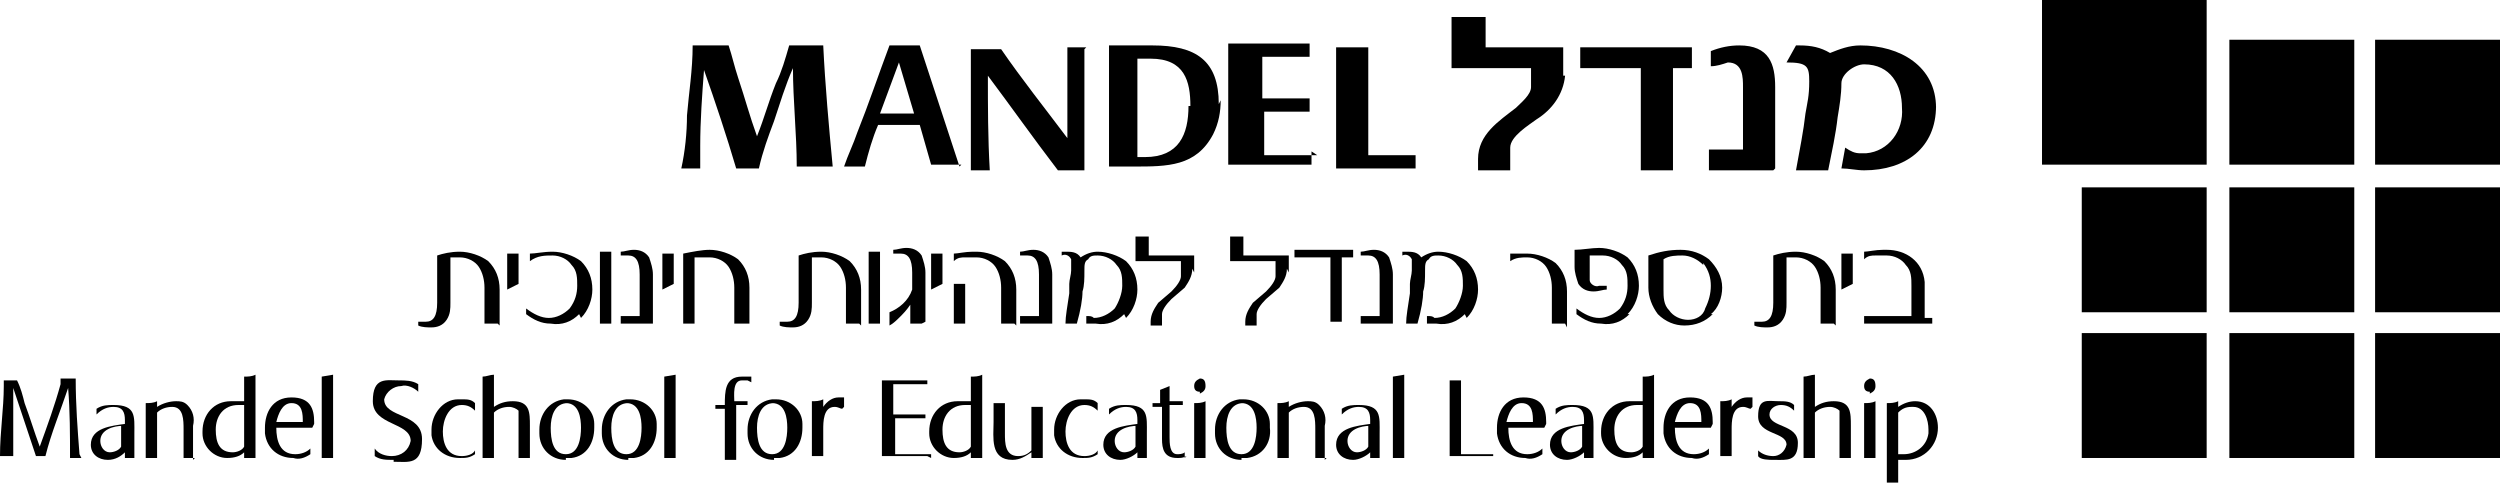
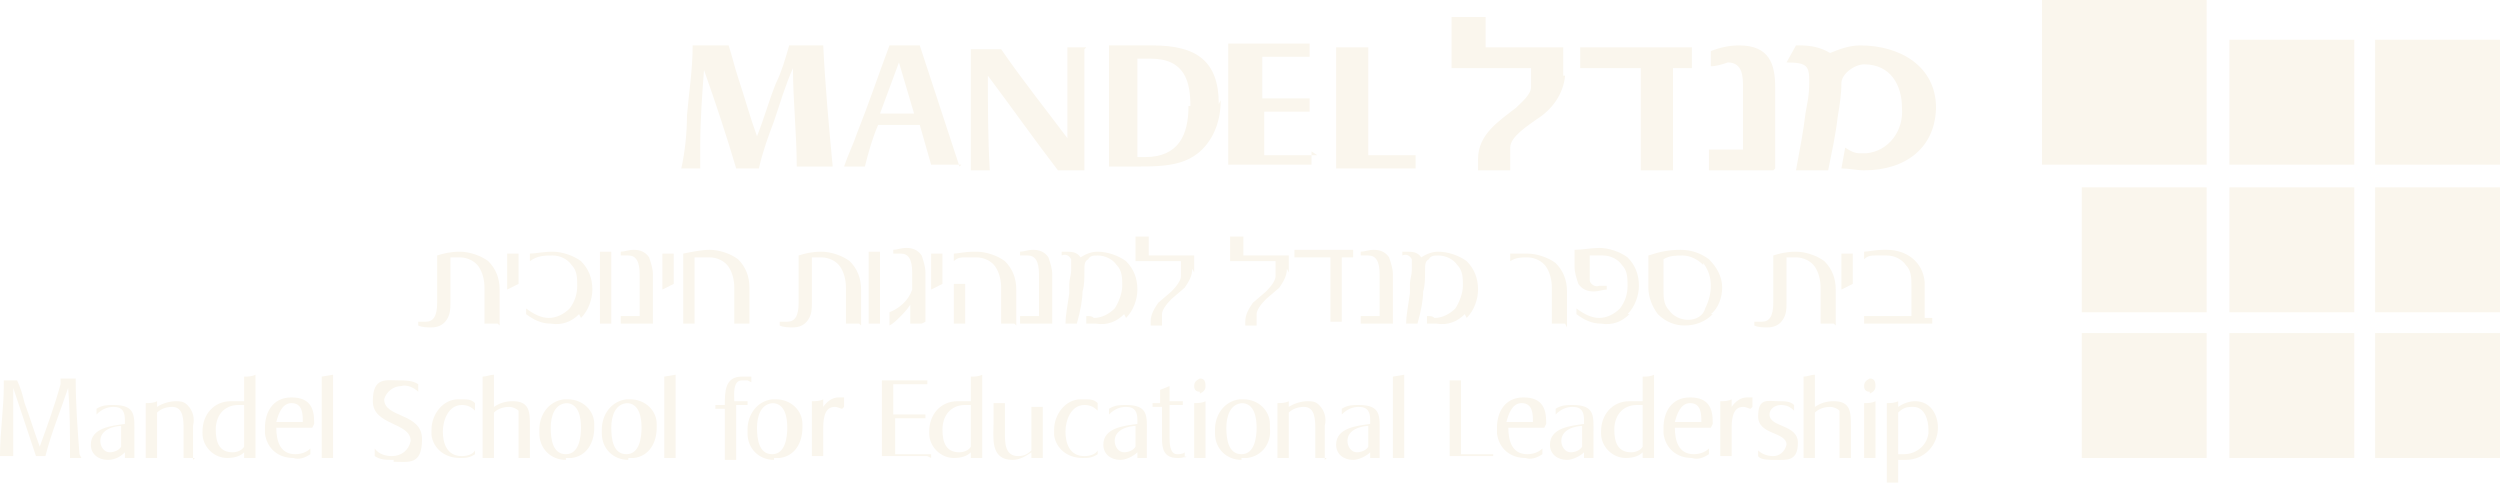
<svg xmlns="http://www.w3.org/2000/svg" version="1.1" viewBox="0 0 132.1 25.6">
  <defs>
-     
+     <style>.cls-1,.cls-2{fill:#faf6ed}</style>
  </defs>
  <g>
    <g id="Layer_1">
      <g id="MSEL_logo_variations_1_-02">
        <g id="Group_490">
          <g id="Group_487">
            <rect id="Rectangle_77" class="cls-1" x="117.8" y="2.1" width="6.6" height="6.6" />
            <rect id="Rectangle_78" class="cls-1" x="117.8" y="9.9" width="6.6" height="6.6" />
            <rect id="Rectangle_79" class="cls-1" x="117.8" y="17.6" width="6.6" height="6.6" />
          </g>
          <rect id="Rectangle_80" class="cls-1" x="107.9" y="0" width="8.7" height="8.7" />
          <g id="Group_488">
            <rect id="Rectangle_81" class="cls-1" x="110" y="9.9" width="6.6" height="6.6" />
            <rect id="Rectangle_82" class="cls-1" x="110" y="17.6" width="6.6" height="6.6" />
          </g>
          <g id="Group_489">
            <rect id="Rectangle_83" class="cls-1" x="125.5" y="2.1" width="6.6" height="6.6" />
            <rect id="Rectangle_84" class="cls-1" x="125.5" y="9.9" width="6.6" height="6.6" />
            <rect id="Rectangle_85" class="cls-1" x="125.5" y="17.6" width="6.6" height="6.6" />
          </g>
        </g>
        <g id="Group_493">
          <g id="Group_491">
            <path id="Path_680" class="cls-2" d="M44,8.8c-.2-2.1-.4-4.3-.5-6.4h0s-1.8,0-1.8,0h0c-.2.7-.4,1.4-.7,2-.4,1-.6,1.8-1,2.8-.4-1.1-.6-1.9-1-3.1-.2-.6-.3-1.1-.5-1.7h0s-1.9,0-1.9,0h0c0,1.3-.2,2.5-.3,3.7,0,.9-.1,1.9-.3,2.8h0c0,0,1,0,1,0h0c0-.4,0-.8,0-1.2,0-1.3.1-2.7.2-4,.6,1.7,1.2,3.5,1.7,5.2h0c0,0,1.2,0,1.2,0h0c.2-.9.5-1.7.8-2.5.3-.9.6-1.9,1-2.8,0,1.7.2,3.5.2,5.2h0c0,0,1.6,0,1.6,0h0c0,0,0,0,0,0Z" />
            <path id="Path_681" class="cls-2" d="M57.4,2.5h0s-1,0-1,0h0c0,.6,0,1.2,0,1.8,0,.9,0,1.7,0,2.6v.4c-1.2-1.6-2.4-3.1-3.5-4.7h0s-1.6,0-1.6,0h0c0,.8,0,1.5,0,2.3,0,1.4,0,2.8,0,4.1h0c0,0,1,0,1,0h0c-.1-1.7-.1-3.4-.1-5,1.2,1.6,2.4,3.3,3.7,5h0s1.4,0,1.4,0h0c0-.7,0-1.4,0-2s0-1.3,0-1.9,0-1.7,0-2.5h0Z" />
            <path id="Path_682" class="cls-2" d="M64.4,5.5c0-2.3-1.2-3.1-3.5-3.1s-1.5,0-2.3,0h0c0,1.8,0,3.7,0,5.6s0,.6,0,.8h0c0,0,1.3,0,1.3,0,1.8,0,3.3,0,4.2-1.7.3-.6.4-1.2.4-1.8h0ZM62.8,5.6c0,1.5-.5,2.7-2.3,2.7s-.3,0-.4,0c0-.3,0-.5,0-.8,0-1.3,0-2.5,0-3.8v-.6c.2,0,.5,0,.7,0,1.8,0,2.1,1.2,2.1,2.5h0Z" />
            <path id="Path_683" class="cls-2" d="M69.6,8.2h0c-.8,0-1.7,0-2.5,0h-.3c0-.6,0-1.1,0-1.7v-.6h.2c.7,0,1.5,0,2.2,0h0c0-.3,0-.5,0-.7h0c-.8,0-1.7,0-2.5,0,0-.8,0-1.4,0-2.2h.9c.5,0,1.1,0,1.6,0h0c0-.1,0-.6,0-.7h-4.3c0,1,0,1.9,0,2.9v2.1c0,.5,0,.9,0,1.4h0c0,0,4.4,0,4.4,0h0c0,0,0-.7,0-.7h0Z" />
            <path id="Path_684" class="cls-2" d="M74.9,8.2h0c-.7,0-1.4,0-2.1,0h-.5c0-.4,0-.6,0-1,0-.8,0-1.6,0-2.4s0-1.6,0-2.3h0c0,0-1.7,0-1.7,0,0,.9,0,1.9,0,2.8v2.7c0,.3,0,.6,0,.9h0c0,0,4.2,0,4.2,0h0c0-.2,0-.6,0-.7h0Z" />
            <path id="Path_685" class="cls-2" d="M48.3,6c-.2,0-1.4,0-1.8,0l1-2.7.8,2.7ZM50.7,8.8c-.7-2.1-1.4-4.3-2.1-6.4h0s-1.6,0-1.6,0h0c-.6,1.6-1.1,3.1-1.7,4.6-.2.6-.5,1.2-.7,1.8h0c0,0,1.1,0,1.1,0h0c.2-.8.4-1.5.7-2.2.4,0,.7,0,1.1,0s.7,0,1.1,0c.2.7.4,1.4.6,2.1h0s1.6,0,1.6,0h0Z" />
          </g>
          <g id="Group_492">
            <path id="Path_686" class="cls-2" d="M82.6,4v-1.5h-4.1V.9h-1.8v2.7h4.2v1c0,.4-.5.8-.8,1.1-.9.7-2,1.4-2,2.7v.6h1.7v-1.2c0-.6,1-1.2,1.4-1.5.8-.5,1.4-1.3,1.5-2.3h0Z" />
            <path id="Path_687" class="cls-2" d="M89.4,3.6v-1.1h-5.9v1.1h3.2v5.4h1.7V3.6h1Z" />
            <path id="Path_688" class="cls-2" d="M93.8,8.9v-4.3c0-1.2-.3-2.2-1.9-2.2-.5,0-1,.1-1.5.3v.8c.3,0,.6-.1.9-.2.8,0,.8.8.8,1.3v3.3h-1.8v1.1s3.4,0,3.4,0Z" />
            <path id="Path_689" class="cls-2" d="M102.3,5.7c0-2.2-1.9-3.3-4-3.3-.6,0-1.1.2-1.6.4-.5-.3-1-.4-1.6-.4h-.2l-.5.9c1.1,0,1.2.2,1.2,1s-.1,1.1-.2,1.7c-.1.9-.3,1.9-.5,3h1.7c.2-1,.4-1.9.5-2.8.1-.6.2-1.2.2-1.8,0-.5.7-1,1.2-1,1.4,0,2,1.1,2,2.3.1,1.2-.7,2.3-1.9,2.4,0,0-.2,0-.3,0-.3,0-.5-.1-.8-.3l-.2,1.1c.4,0,.8.1,1.2.1,2.2,0,3.8-1.2,3.8-3.4h0Z" />
          </g>
        </g>
        <g id="Group_494">
          <path id="Path_690" class="cls-1" d="M26.3,17.1h-.7v-1.9c0-.4-.1-.8-.3-1.1-.2-.3-.6-.5-1-.5-.2,0-.3,0-.5,0v2.4c0,.3,0,.6-.2.9-.2.3-.5.4-.8.4-.2,0-.5,0-.7-.1v-.2c.1,0,.2,0,.4,0,.4,0,.6-.3.6-1v-2.5c.3-.1.7-.2,1.2-.2.5,0,1.1.2,1.5.5.4.4.6.9.6,1.5v1.9h0Z" />
          <path id="Path_691" class="cls-1" d="M27.4,15l-.6.3v-1.9h.6v1.7Z" />
          <path id="Path_692" class="cls-1" d="M30.6,16.6c-.4.4-.9.6-1.5.5-.5,0-.9-.2-1.3-.5v-.3c.4.3.8.5,1.2.5.4,0,.8-.2,1.1-.5.3-.4.4-.8.4-1.2,0-.4,0-.8-.3-1.1-.2-.3-.6-.5-1-.5-.4,0-.8,0-1.2.3v-.4c.3,0,.7-.1,1.2-.1.5,0,1.1.2,1.5.5.4.4.6.9.6,1.5,0,.5-.2,1.1-.6,1.5h0Z" />
          <path id="Path_693" class="cls-1" d="M34.5,17.1h-1.7v-.4h1v-2.2c0-.7-.2-1-.6-1,0,0,0,0-.4,0v-.2c.2,0,.4-.1.7-.1.3,0,.6.1.8.4.1.3.2.6.2.9v2.6h0Z" />
          <path id="Path_694" class="cls-1" d="M35.6,15l-.6.3v-1.9h.6v1.7Z" />
          <path id="Path_695" class="cls-1" d="M39.5,17.1h-.7v-1.9c0-.4-.1-.8-.3-1.1-.2-.3-.6-.5-1-.5-.3,0-.5,0-.8,0v3.5h-.6v-3.7c.5-.1,1-.2,1.4-.2.5,0,1.1.2,1.5.5.4.4.6.9.6,1.5v1.9Z" />
          <path id="Path_696" class="cls-1" d="M45.4,17.1h-.7v-1.9c0-.4-.1-.8-.3-1.1-.2-.3-.6-.5-1-.5-.2,0-.3,0-.5,0v2.4c0,.3,0,.6-.2.9-.2.3-.5.4-.8.4-.2,0-.5,0-.7-.1v-.2c.1,0,.2,0,.4,0,.4,0,.6-.3.6-1v-2.5c.3-.1.7-.2,1.2-.2.5,0,1.1.2,1.5.5.4.4.6.9.6,1.5v1.9h0Z" />
          <path id="Path_697" class="cls-1" d="M46.5,17.1h-.6v-3.8h.6v3.8Z" />
          <path id="Path_698" class="cls-1" d="M32.3,17.1h-.6v-3.8h.6v3.8Z" />
          <path id="Path_699" class="cls-1" d="M48.7,17.1h-.6v-1h0s0,0,0,0c-.2.3-.4.5-.5.6-.2.2-.4.4-.6.5v-.7c.5-.2,1-.6,1.2-1.2v-.9c0-.7-.2-1-.6-1,0,0,0,0-.4,0v-.2c.2,0,.4-.1.7-.1.3,0,.6.1.8.4.1.3.2.6.2.9v2.6h0Z" />
          <path id="Path_700" class="cls-1" d="M49.8,15l-.6.3v-1.9h.6v1.7Z" />
          <path id="Path_701" class="cls-1" d="M53.6,17.1h-.7v-1.9c0-.4-.1-.8-.3-1.1-.2-.3-.6-.5-1-.5-.2,0-.4,0-.6,0-.2,0-.4,0-.6.2v-.4c.2,0,.6-.1,1-.1h.2c.5,0,1.1.2,1.5.5.4.4.6.9.6,1.5v1.9h0ZM51,17.1h-.6v-2.1h.6v2.1Z" />
          <path id="Path_702" class="cls-1" d="M55.6,17.1h-1.7v-.4h1v-2.2c0-.7-.2-1-.6-1,0,0,0,0-.4,0v-.2c.2,0,.4-.1.7-.1.3,0,.6.1.8.4.1.3.2.6.2.9v2.6h0Z" />
          <path id="Path_703" class="cls-1" d="M59.4,16.6c-.4.4-.9.6-1.5.5-.2,0-.3,0-.5,0v-.4c.2,0,.3,0,.4.1.4,0,.8-.2,1.1-.5.2-.3.4-.8.4-1.2,0-.4,0-.8-.3-1.1-.2-.3-.6-.5-1-.5-.2,0-.4,0-.5.2-.2.1-.2.3-.2.6,0,.4,0,.8-.1,1.1,0,.4-.1,1-.3,1.7h-.6c0-.4.1-.9.2-1.6v-.5c0-.2.1-.5.1-.7,0-.2,0-.4,0-.6-.1-.2-.3-.3-.5-.2v-.2h.2c.3,0,.6,0,.8.3.3-.2.6-.3.9-.3.5,0,1.1.2,1.5.5.4.4.6.9.6,1.5,0,.5-.2,1.1-.6,1.5h0Z" />
          <path id="Path_704" class="cls-1" d="M63,14.2c0,.4-.2.7-.4,1l-.7.6c-.3.3-.5.6-.5.8v.6h-.6v-.2c0-.4.2-.7.4-1l.7-.6c.3-.3.5-.6.5-.8v-.8h-2.4v-1.3h.7v1h2.4v.9h0Z" />
          <path id="Path_705" class="cls-1" d="M68,14.2c0,.4-.2.7-.4,1l-.7.6c-.3.3-.5.6-.5.8v.6h-.6v-.2c0-.4.2-.7.4-1l.7-.6c.3-.3.5-.6.5-.8v-.8h-2.4v-1.3h.7v1h2.4v.9h0Z" />
          <path id="Path_706" class="cls-1" d="M71.5,13.6h-.6v3.4h-.6v-3.4h-1.9v-.4h3.1v.4Z" />
          <path id="Path_707" class="cls-1" d="M73.6,17.1h-1.7v-.4h1v-2.2c0-.7-.2-1-.6-1,0,0,0,0-.4,0v-.2c.2,0,.4-.1.7-.1.3,0,.6.1.8.4.1.3.2.6.2.9v2.6h0Z" />
          <path id="Path_708" class="cls-1" d="M77.4,16.6c-.4.4-.9.6-1.5.5-.2,0-.3,0-.5,0v-.4c.2,0,.3,0,.4.1.4,0,.8-.2,1.1-.5.2-.3.4-.8.4-1.2,0-.4,0-.8-.3-1.1-.2-.3-.6-.5-1-.5-.2,0-.4,0-.5.2-.2.1-.2.3-.2.6,0,.4,0,.8-.1,1.1,0,.4-.1,1-.3,1.7h-.6c0-.4.1-.9.2-1.6v-.5c0-.2.1-.5.1-.7,0-.2,0-.4,0-.6-.1-.2-.3-.3-.5-.2v-.2h.2c.3,0,.6,0,.8.3.3-.2.6-.3.9-.3.5,0,1.1.2,1.5.5.4.4.6.9.6,1.5,0,.5-.2,1.1-.6,1.5h0Z" />
          <path id="Path_709" class="cls-1" d="M82.7,17.1h-.7v-1.9c0-.4-.1-.8-.3-1.1-.2-.3-.6-.5-1-.5-.3,0-.6,0-.9.2v-.4c-.1,0,.2,0,.2,0,.2,0,.3,0,.5,0h.2c.5,0,1.1.2,1.5.5.4.4.6.9.6,1.5v1.9h0Z" />
          <path id="Path_710" class="cls-1" d="M86.1,16.6c-.4.4-.9.6-1.5.5-.5,0-.9-.2-1.3-.5v-.3c.4.3.8.5,1.2.5.4,0,.8-.2,1.1-.5.3-.4.4-.8.4-1.2,0-.4,0-.8-.3-1.1-.2-.3-.6-.5-1-.5-.2,0-.5,0-.7,0v.6c0,.2,0,.5,0,.7,0,.2.3.4.5.3,0,0,0,0,.4,0v.2c-.2,0-.4.1-.7.1-.3,0-.6-.1-.8-.4-.1-.3-.2-.6-.2-.9v-.9c.4,0,.9-.1,1.3-.1.5,0,1.1.2,1.5.5.4.4.6.9.6,1.5,0,.5-.2,1.1-.6,1.5Z" />
          <path id="Path_711" class="cls-1" d="M90.5,16.6c-.4.4-.9.6-1.5.6-.5,0-1-.2-1.4-.6-.3-.4-.5-.9-.5-1.4v-1.7c.6-.2,1.1-.3,1.7-.3.6,0,1.1.2,1.5.5.4.4.7.9.7,1.5,0,.5-.2,1.1-.6,1.4h0ZM90,14c-.3-.3-.7-.5-1.1-.5-.3,0-.7,0-1,.2v1.6c0,.4,0,.8.3,1.1.2.3.6.5,1,.5.4,0,.8-.2.9-.6.2-.4.3-.8.3-1.2,0-.4-.1-.8-.4-1.2h0Z" />
          <path id="Path_712" class="cls-1" d="M96.9,17.1h-.7v-1.9c0-.4-.1-.8-.3-1.1-.2-.3-.6-.5-1-.5-.2,0-.3,0-.5,0v2.4c0,.3,0,.6-.2.9-.2.3-.5.4-.8.4-.2,0-.5,0-.7-.1v-.2c.1,0,.2,0,.4,0,.4,0,.6-.3.6-1v-2.5c.3-.1.7-.2,1.2-.2.5,0,1.1.2,1.5.5.4.4.6.9.6,1.5v1.9h0Z" />
          <path id="Path_713" class="cls-1" d="M97.9,15l-.6.3v-1.9h.6v1.7Z" />
          <path id="Path_714" class="cls-1" d="M102.1,17.1h-3.6v-.4h2.5v-1.6c0-.4,0-.8-.3-1.1-.2-.3-.6-.5-1-.5-.2,0-.4,0-.6,0-.2,0-.4,0-.6.2v-.4c.2,0,.6-.1,1-.1h.2c1,0,1.9.6,2,1.7,0,.1,0,.2,0,.3v1.6h.4v.4h0Z" />
        </g>
        <g id="Group_495">
          <path id="Path_715" class="cls-1" d="M4.3,24.2h-.6c0-1.2,0-2.5-.1-3.7-.4,1.2-.9,2.4-1.2,3.6h0s-.5,0-.5,0h0c-.4-1.2-.8-2.4-1.2-3.6,0,.6,0,1.3,0,1.9,0,.6,0,1.1,0,1.7h0s-.3,0-.3,0H0c0-1.3.2-2.5.2-3.7,0-.1,0-.2,0-.3h0s.7,0,.7,0h0c.2.4.3.8.4,1.2.3.8.5,1.5.8,2.3.4-1.1.8-2.2,1.1-3.3v-.3c0,0,.1,0,.1,0h.7c0,1.4.1,2.7.2,4h0s0,0,0,0Z" />
          <path id="Path_716" class="cls-1" d="M7.1,24.2h-.5s0-.3,0-.3c-.2.2-.5.4-.9.4-.5,0-.9-.3-.9-.8,0,0,0,0,0,0,0-.9,1.1-1,1.8-1.1v-.2c0-.4-.1-.7-.6-.7-.3,0-.6.1-.9.4h0c0-.1,0-.2,0-.3h0c.3-.2.6-.2.9-.2,1.2,0,1.1.6,1.1,1.5v.7c0,.3,0,.6,0,.9h0s0,0,0,0ZM6.5,22.5c-.5,0-1.2.2-1.2.8,0,.3.2.6.5.6,0,0,0,0,0,0,.2,0,.5-.1.6-.3,0-.4,0-.8,0-1.1h0Z" />
          <path id="Path_717" class="cls-1" d="M10.3,24.2h-.6c0-.5,0-.8,0-1.1v-.4c0-.5,0-1.2-.6-1.2-.3,0-.6.1-.8.3v1.2c0,.4,0,.8,0,1.2h0s-.6,0-.6,0h0c0-.3,0-.6,0-.9,0-.7,0-1.4,0-2h0c.2,0,.4,0,.6-.1h0c0,.1,0,.2,0,.3.3-.2.7-.3,1-.3.2,0,.4,0,.6.2.3.3.4.7.3,1.1,0,.6,0,1.2,0,1.8h0s0,0,0,0Z" />
          <path id="Path_718" class="cls-1" d="M13.5,24.2h-.6v-.3c-.2.2-.5.3-.9.3-.7,0-1.3-.6-1.3-1.3,0,0,0,0,0-.1,0-.9.6-1.6,1.5-1.6,0,0,.2,0,.3,0,.1,0,.3,0,.4,0h0c0-.5,0-.9,0-1.3h0c.2,0,.4,0,.6-.1h0c0,1,0,1.9,0,2.9,0,.5,0,1,0,1.5h0s0,0,0,0ZM12.9,21.4c0,0-.2,0-.3,0-.8,0-1.2.6-1.2,1.3s.2,1.2.9,1.2c.2,0,.5-.1.6-.3,0-.6,0-1.1,0-1.7s0-.3,0-.5h0Z" />
          <path id="Path_719" class="cls-1" d="M16.5,22.6h-1.9c0,.7.2,1.4,1,1.4.3,0,.6-.1.8-.3h0c0,.1,0,.2,0,.3h0c-.3.2-.6.3-.9.2-.8,0-1.4-.5-1.5-1.3,0,0,0-.2,0-.3,0-.8.4-1.6,1.4-1.6s1.2.6,1.2,1.3h0c0,0,0,.1,0,.1h0ZM15.4,21.3c-.5,0-.7.6-.8,1h1.4c0-.4,0-1-.6-1h0Z" />
          <path id="Path_720" class="cls-1" d="M17.6,24.2h-.6c0-.3,0-.5,0-.7v-1c0-.9,0-1.7,0-2.6h0s.6-.1.6-.1h0v.7c0,1.2,0,2.5,0,3.7h0s0,0,0,0Z" />
          <path id="Path_721" class="cls-1" d="M20.8,24.3c-.4,0-.7,0-1-.2h0c0-.2,0-.3,0-.4h0c.2.3.6.4.9.4.5,0,.9-.3,1-.8,0,0,0,0,0,0,0-1-2-.8-2-2.1s.7-1.1,1.4-1.1c.3,0,.7,0,1,.2h0c0,.2,0,.3,0,.4h0c-.2-.2-.6-.4-.9-.3-.4,0-.8.3-.9.7,0,1,2,.7,2,2.1s-.7,1.2-1.5,1.2h0Z" />
          <path id="Path_722" class="cls-1" d="M25.1,24h0c-.3.2-.5.2-.8.2-.8,0-1.4-.5-1.5-1.2,0,0,0-.2,0-.3,0-.8.6-1.6,1.4-1.6,0,0,.1,0,.2,0,.3,0,.5,0,.7.2h0c0,.2,0,.2,0,.4h0c-.2-.2-.4-.3-.7-.3-.7,0-1,.8-1,1.4s.2,1.3,1,1.3c.3,0,.6-.1.7-.3h0c0,.1,0,.2,0,.3Z" />
          <path id="Path_723" class="cls-1" d="M28,24.2h-.6c0-.3,0-.5,0-.7v-1.1c0-.2,0-.4,0-.5,0,0,0-.2,0-.2-.1-.1-.3-.2-.5-.2-.3,0-.6.1-.8.3,0,.8,0,1.6,0,2.4h0s-.6,0-.6,0h0c0-.4,0-.8,0-1.1,0-.8,0-1.7,0-2.5,0-.2,0-.5,0-.7h0c.2,0,.4-.1.6-.1h0c0,.2,0,.4,0,.6,0,.3,0,.6,0,.9v.2c.3-.2.6-.3,1-.3.9,0,.9.6.9,1.3,0,.6,0,1.2,0,1.8h0s0,0,0,0Z" />
          <path id="Path_724" class="cls-1" d="M29.9,24.3c-.8,0-1.4-.6-1.4-1.4,0,0,0-.1,0-.2,0-.8.5-1.5,1.3-1.6,0,0,.1,0,.2,0,.8,0,1.4.6,1.4,1.3,0,0,0,.1,0,.2,0,.8-.4,1.5-1.2,1.6,0,0-.2,0-.3,0h0ZM30,21.3c-.7,0-.9.7-.9,1.3s.1,1.4.8,1.4.8-.9.8-1.4-.1-1.3-.8-1.3h0Z" />
          <path id="Path_725" class="cls-1" d="M33.2,24.3c-.8,0-1.4-.6-1.4-1.4,0,0,0-.1,0-.2,0-.8.5-1.5,1.3-1.6,0,0,.1,0,.2,0,.8,0,1.4.6,1.4,1.3,0,0,0,.1,0,.2,0,.8-.4,1.5-1.2,1.6,0,0-.2,0-.3,0h0ZM33.2,21.3c-.7,0-.9.7-.9,1.3s.1,1.4.8,1.4.8-.9.8-1.4-.1-1.3-.8-1.3Z" />
          <path id="Path_726" class="cls-1" d="M35.7,24.2h-.6v-1.7c0-.9,0-1.7,0-2.6h0s.6-.1.6-.1h0c0,.2,0,.5,0,.7,0,1.2,0,2.5,0,3.7h0s0,0,0,0Z" />
          <path id="Path_727" class="cls-1" d="M39.5,20.1h0c0,0-.2,0-.3,0-.5,0-.4.8-.4,1.1h0c0,0,.7,0,.7,0h0s0,.2,0,.2h0c-.2,0-.4,0-.6,0v.6c0,.5,0,.9,0,1.4,0,.2,0,.4,0,.7h0c0,.1,0,.2,0,.2h-.6c0-.2,0-.4,0-.6v-2.1h-.5v-.2h0c.2,0,.3,0,.5,0,0-.7,0-1.5.9-1.5.2,0,.3,0,.5,0h0c0,.1,0,.2,0,.3h0Z" />
          <path id="Path_728" class="cls-1" d="M40.9,24.3c-.8,0-1.4-.6-1.4-1.4,0,0,0-.1,0-.2,0-.8.5-1.5,1.3-1.6,0,0,.1,0,.2,0,.8,0,1.4.6,1.4,1.3,0,0,0,.1,0,.2,0,.8-.4,1.5-1.2,1.6,0,0-.2,0-.3,0h0ZM40.9,21.3c-.7,0-.9.7-.9,1.3s.1,1.4.8,1.4.8-.9.8-1.4-.1-1.3-.8-1.3h0Z" />
          <path id="Path_729" class="cls-1" d="M44.5,21.6h0c-.1,0-.2-.1-.4-.1-.6,0-.6.8-.6,1.2s0,1,0,1.4h0s-.6,0-.6,0h0c0-.3,0-.6,0-.9,0-.7,0-1.4,0-2h0c.2,0,.4,0,.6-.1h0v.4c.2-.3.5-.5.8-.5,0,0,.2,0,.3,0h0c0,.2,0,.3,0,.5h0Z" />
          <path id="Path_730" class="cls-1" d="M49,24.1h0s-2.4,0-2.4,0h0v-1c0-1,0-2,0-3h0s.3,0,.3,0c.7,0,1.4,0,2.1,0h0s0,.2,0,.2h0c-.5,0-1,0-1.5,0h-.3c0,.3,0,.7,0,1v.6c.6,0,1.1,0,1.7,0h0s0,.2,0,.2h0c-.2,0-.4,0-.6,0h-.3c-.2,0-.4,0-.7,0v.6c0,.4,0,.8,0,1.3h.3c.5,0,1,0,1.6,0h0s0,.2,0,.2h0Z" />
          <path id="Path_731" class="cls-1" d="M51.9,24.2h-.6v-.3c-.2.2-.5.3-.9.3-.7,0-1.3-.6-1.3-1.3,0,0,0,0,0-.1,0-.9.6-1.6,1.5-1.6,0,0,.2,0,.3,0,.1,0,.2,0,.4,0h0c0-.5,0-.9,0-1.3h0c.2,0,.4,0,.6-.1h0c0,1,0,1.9,0,2.9,0,.5,0,1,0,1.5h0s0,0,0,0ZM51.3,21.4c0,0-.2,0-.3,0-.8,0-1.2.6-1.2,1.3s.2,1.2.9,1.2c.2,0,.5-.1.6-.3,0-.6,0-1.1,0-1.7s0-.3,0-.5h0Z" />
          <path id="Path_732" class="cls-1" d="M55.1,24.2h-.6v-.3c-.3.2-.6.4-1,.4-1.2,0-1-1.2-1-2s0-.7,0-1h0c.2,0,.4,0,.6,0h0c0,.4,0,.7,0,1v.6c0,.5,0,1.2.7,1.2.3,0,.5-.1.7-.3v-.9c0-.5,0-1,0-1.4h0c.2,0,.4,0,.6,0h0c0,.2,0,.4,0,.5v.9c0,.5,0,1,0,1.6h0s0,0,0,0Z" />
          <path id="Path_733" class="cls-1" d="M58,24h0c-.3.2-.5.2-.8.2-.8,0-1.4-.5-1.5-1.2,0,0,0-.2,0-.3,0-.8.6-1.6,1.4-1.6,0,0,.1,0,.2,0,.3,0,.5,0,.7.2h0c0,.2,0,.2,0,.4h0c-.2-.2-.4-.3-.7-.3-.7,0-1,.8-1,1.4s.2,1.3,1,1.3c.3,0,.6-.1.7-.3h0c0,.1,0,.2,0,.3Z" />
          <path id="Path_734" class="cls-1" d="M60.6,24.2h-.5s0-.3,0-.3c-.2.2-.6.4-.9.4-.5,0-.9-.3-.9-.8,0,0,0,0,0,0,0-.9,1.1-1,1.8-1.1v-.2c0-.4-.1-.7-.6-.7-.3,0-.6.1-.9.4h0c0-.1,0-.2,0-.3h0c.3-.2.6-.2.9-.2,1.2,0,1.1.6,1.1,1.5v.7c0,.3,0,.6,0,.9h0s0,0,0,0ZM60.1,22.5c-.5,0-1.2.2-1.2.8,0,.3.2.6.5.6,0,0,0,0,0,0,.2,0,.5-.1.6-.3,0-.4,0-.8,0-1.1h0Z" />
          <path id="Path_735" class="cls-1" d="M62.7,24.1h0c-.2.1-.3.1-.5.1-.7,0-.8-.5-.8-1s0-1.1,0-1.7h0c-.2,0-.3,0-.5,0h0c0,0,0-.2,0-.2h0c0,0,.1,0,.2,0h.2c0-.3,0-.5,0-.7h0s.5-.2.5-.2h0c0,.3,0,.5,0,.8h0c0,0,.7,0,.7,0h0c0,0,0,.2,0,.2h0c-.2,0-.4,0-.7,0,0,.4,0,.8,0,1.3v.4c0,.3,0,.9.4.9.1,0,.3,0,.4-.1h0c0,.1,0,.2,0,.3h0Z" />
          <path id="Path_736" class="cls-1" d="M63.4,20.7c-.2,0-.3-.1-.3-.3,0,0,0,0,0,0,0-.2.1-.3.3-.4,0,0,0,0,0,0,.2,0,.3.1.3.4,0,.2-.1.3-.3.4,0,0,0,0,0,0ZM63.7,24.2h-.6c0-.3,0-.5,0-.8v-.3c0-.6,0-1.2,0-1.8h0c.2,0,.4,0,.6-.1h0c0,.2,0,.4,0,.6v.5c0,.6,0,1.3,0,1.9h0s0,0,0,0Z" />
          <path id="Path_737" class="cls-1" d="M65.6,24.3c-.8,0-1.4-.6-1.4-1.4,0,0,0-.1,0-.2,0-.8.5-1.5,1.3-1.6,0,0,.1,0,.2,0,.8,0,1.4.6,1.4,1.3,0,0,0,.1,0,.2.1.8-.4,1.5-1.2,1.6,0,0-.2,0-.3,0ZM65.7,21.3c-.7,0-.9.7-.9,1.3s.1,1.4.8,1.4.8-.9.8-1.4-.1-1.3-.8-1.3Z" />
          <path id="Path_738" class="cls-1" d="M70.1,24.2h-.6c0-.5,0-.8,0-1.1v-.4c0-.5,0-1.2-.6-1.2-.3,0-.6.1-.8.3v1.2c0,.4,0,.8,0,1.2h0s-.6,0-.6,0h0c0-.3,0-.6,0-.9,0-.7,0-1.4,0-2h0c.2,0,.4,0,.6-.1h0c0,.1,0,.2,0,.3.3-.2.7-.3,1-.3.2,0,.4,0,.6.2.3.3.4.7.3,1.1,0,.6,0,1.2,0,1.8h0s0,0,0,0Z" />
          <path id="Path_739" class="cls-1" d="M72.9,24.2h-.5s0-.3,0-.3c-.2.2-.6.4-.9.4-.5,0-.9-.3-.9-.8,0,0,0,0,0,0,0-.9,1.1-1,1.8-1.1v-.2c0-.4-.1-.7-.6-.7-.3,0-.6.1-.9.4h0c0-.1,0-.2,0-.3h0c.3-.2.6-.2.9-.2,1.2,0,1.1.6,1.1,1.5v.7c0,.3,0,.6,0,.9h0s0,0,0,0ZM72.4,22.5c-.5,0-1.2.2-1.2.8,0,.3.2.6.5.6,0,0,0,0,0,0,.2,0,.5-.1.6-.3,0-.4,0-.8,0-1.1h0Z" />
          <path id="Path_740" class="cls-1" d="M74.2,24.2h-.6v-1.7c0-.9,0-1.7,0-2.6h0s.6-.1.6-.1h0v.7c0,1.2,0,2.5,0,3.7h0s0,0,0,0Z" />
          <path id="Path_741" class="cls-1" d="M78.9,24.1h0c-.2,0-.5,0-.7,0h-1.6c0-.4,0-.8,0-1.2v-.9c0-.6,0-1.3,0-1.9h0s.6,0,.6,0h0c0,.4,0,.7,0,1.1,0,.9,0,1.8,0,2.8.6,0,1.1,0,1.7,0h0c0,.1,0,.2,0,.2Z" />
          <path id="Path_742" class="cls-1" d="M81.6,22.6h-1.9c0,.7.2,1.4,1,1.4.3,0,.6-.1.8-.3h0c0,.1,0,.2,0,.3h0c-.3.2-.6.3-.9.2-.8,0-1.4-.5-1.5-1.3,0,0,0-.2,0-.3,0-.8.4-1.6,1.4-1.6s1.2.6,1.2,1.3h0c0,0,0,.1,0,.1h0ZM80.4,21.3c-.5,0-.7.6-.8,1h1.4c0-.4,0-1-.6-1h0Z" />
          <path id="Path_743" class="cls-1" d="M84.2,24.2h-.5s0-.3,0-.3c-.2.2-.6.4-.9.4-.5,0-.9-.3-.9-.8,0,0,0,0,0,0,0-.9,1.1-1,1.8-1.1v-.2c0-.4-.1-.7-.6-.7-.3,0-.6.1-.9.4h0c0-.1,0-.2,0-.3h0c.3-.2.6-.2.9-.2,1.2,0,1.1.6,1.1,1.5s0,.4,0,.7c0,.3,0,.6,0,.9h0s0,0,0,0ZM83.7,22.5c-.5,0-1.2.2-1.2.8,0,.3.2.6.5.6,0,0,0,0,0,0,.2,0,.5-.1.6-.3,0-.4,0-.8,0-1.1h0Z" />
          <path id="Path_744" class="cls-1" d="M87.4,24.2h-.6v-.3c-.2.2-.5.3-.9.3-.7,0-1.3-.6-1.3-1.3,0,0,0,0,0-.1,0-.9.6-1.6,1.5-1.6,0,0,.2,0,.3,0,.1,0,.2,0,.4,0h0c0-.5,0-.9,0-1.3h0c.2,0,.4,0,.6-.1h0c0,1,0,1.9,0,2.9,0,.5,0,1,0,1.5h0s0,0,0,0ZM86.8,21.4c-.1,0-.2,0-.3,0-.8,0-1.2.6-1.2,1.3s.2,1.2.9,1.2c.2,0,.5-.1.6-.3,0-.6,0-1.1,0-1.7s0-.3,0-.5h0Z" />
          <path id="Path_745" class="cls-1" d="M90.4,22.6h-1.9c0,.7.2,1.4,1,1.4.3,0,.6-.1.8-.3h0c0,.1,0,.2,0,.3h0c-.3.2-.6.3-.9.2-.8,0-1.4-.5-1.5-1.3,0,0,0-.2,0-.3,0-.8.4-1.6,1.4-1.6s1.2.6,1.2,1.3h0c0,0,0,.1,0,.1h0ZM89.3,21.3c-.5,0-.7.6-.8,1h1.4c0-.4,0-1-.6-1h0Z" />
          <path id="Path_746" class="cls-1" d="M92.5,21.6h0c-.1,0-.2-.1-.4-.1-.6,0-.6.8-.6,1.2s0,1,0,1.4h0s-.6,0-.6,0h0c0-.3,0-.6,0-.9,0-.7,0-1.4,0-2h0c.2,0,.4,0,.6-.1h0v.4c.2-.3.5-.5.8-.5.1,0,.2,0,.3,0h0c0,.2,0,.3,0,.5h0Z" />
          <path id="Path_747" class="cls-1" d="M93.7,24.3c-.2,0-.7,0-.8-.2,0-.1,0-.2,0-.3h0c.2.2.5.3.8.3.3,0,.6-.2.7-.6,0,0,0,0,0,0,0-.7-1.5-.5-1.5-1.5s.5-.8,1.1-.8c.3,0,.6,0,.8.2h0c0,.1,0,.2,0,.3h0c-.2-.2-.4-.3-.7-.3-.3,0-.6.2-.6.5,0,.7,1.5.5,1.5,1.5s-.6.9-1.2.9h0Z" />
          <path id="Path_748" class="cls-1" d="M97.8,24.2h-.6c0-.3,0-.5,0-.7v-1.1c0-.2,0-.4,0-.5,0,0,0-.2,0-.2-.1-.1-.3-.2-.5-.2-.3,0-.6.1-.8.3,0,.8,0,1.6,0,2.4h0s-.6,0-.6,0h0c0-.4,0-.8,0-1.1,0-.8,0-1.7,0-2.5,0-.2,0-.5,0-.7h0c.2,0,.4-.1.6-.1h0c0,.2,0,.4,0,.6,0,.3,0,.6,0,.9v.2c.3-.2.6-.3,1-.3.9,0,.9.6.9,1.3,0,.6,0,1.2,0,1.8h0s0,0,0,0Z" />
          <path id="Path_749" class="cls-1" d="M98.8,20.7c-.2,0-.3-.1-.3-.3,0,0,0,0,0,0,0-.2.1-.3.3-.4,0,0,0,0,0,0,.2,0,.3.1.3.4,0,.2-.1.3-.3.4,0,0,0,0,0,0h0ZM99.1,24.2h-.6c0-.3,0-.5,0-.8v-.3c0-.6,0-1.2,0-1.8h0c.2,0,.4,0,.6-.1h0c0,.2,0,.4,0,.6v.5c0,.6,0,1.3,0,1.9h0s0,0,0,0Z" />
          <path id="Path_750" class="cls-1" d="M100.3,24.2c0,.4,0,.9,0,1.3h0s-.6,0-.6,0h0c0-.3,0-.6,0-.8,0-1.1,0-2.3,0-3.4h0c.2,0,.4,0,.6-.1h0v.3c.3-.2.6-.3.9-.3.8,0,1.2.7,1.2,1.4,0,.9-.7,1.7-1.7,1.7-.1,0-.3,0-.4,0h0ZM101,21.5c-.3,0-.5.1-.7.3v2.2c0,0,.2,0,.3,0,.6,0,1.2-.4,1.3-1.1,0,0,0-.2,0-.2,0-.5-.2-1.2-.8-1.2h0Z" />
        </g>
      </g>
    </g>
  </g>
</svg>
